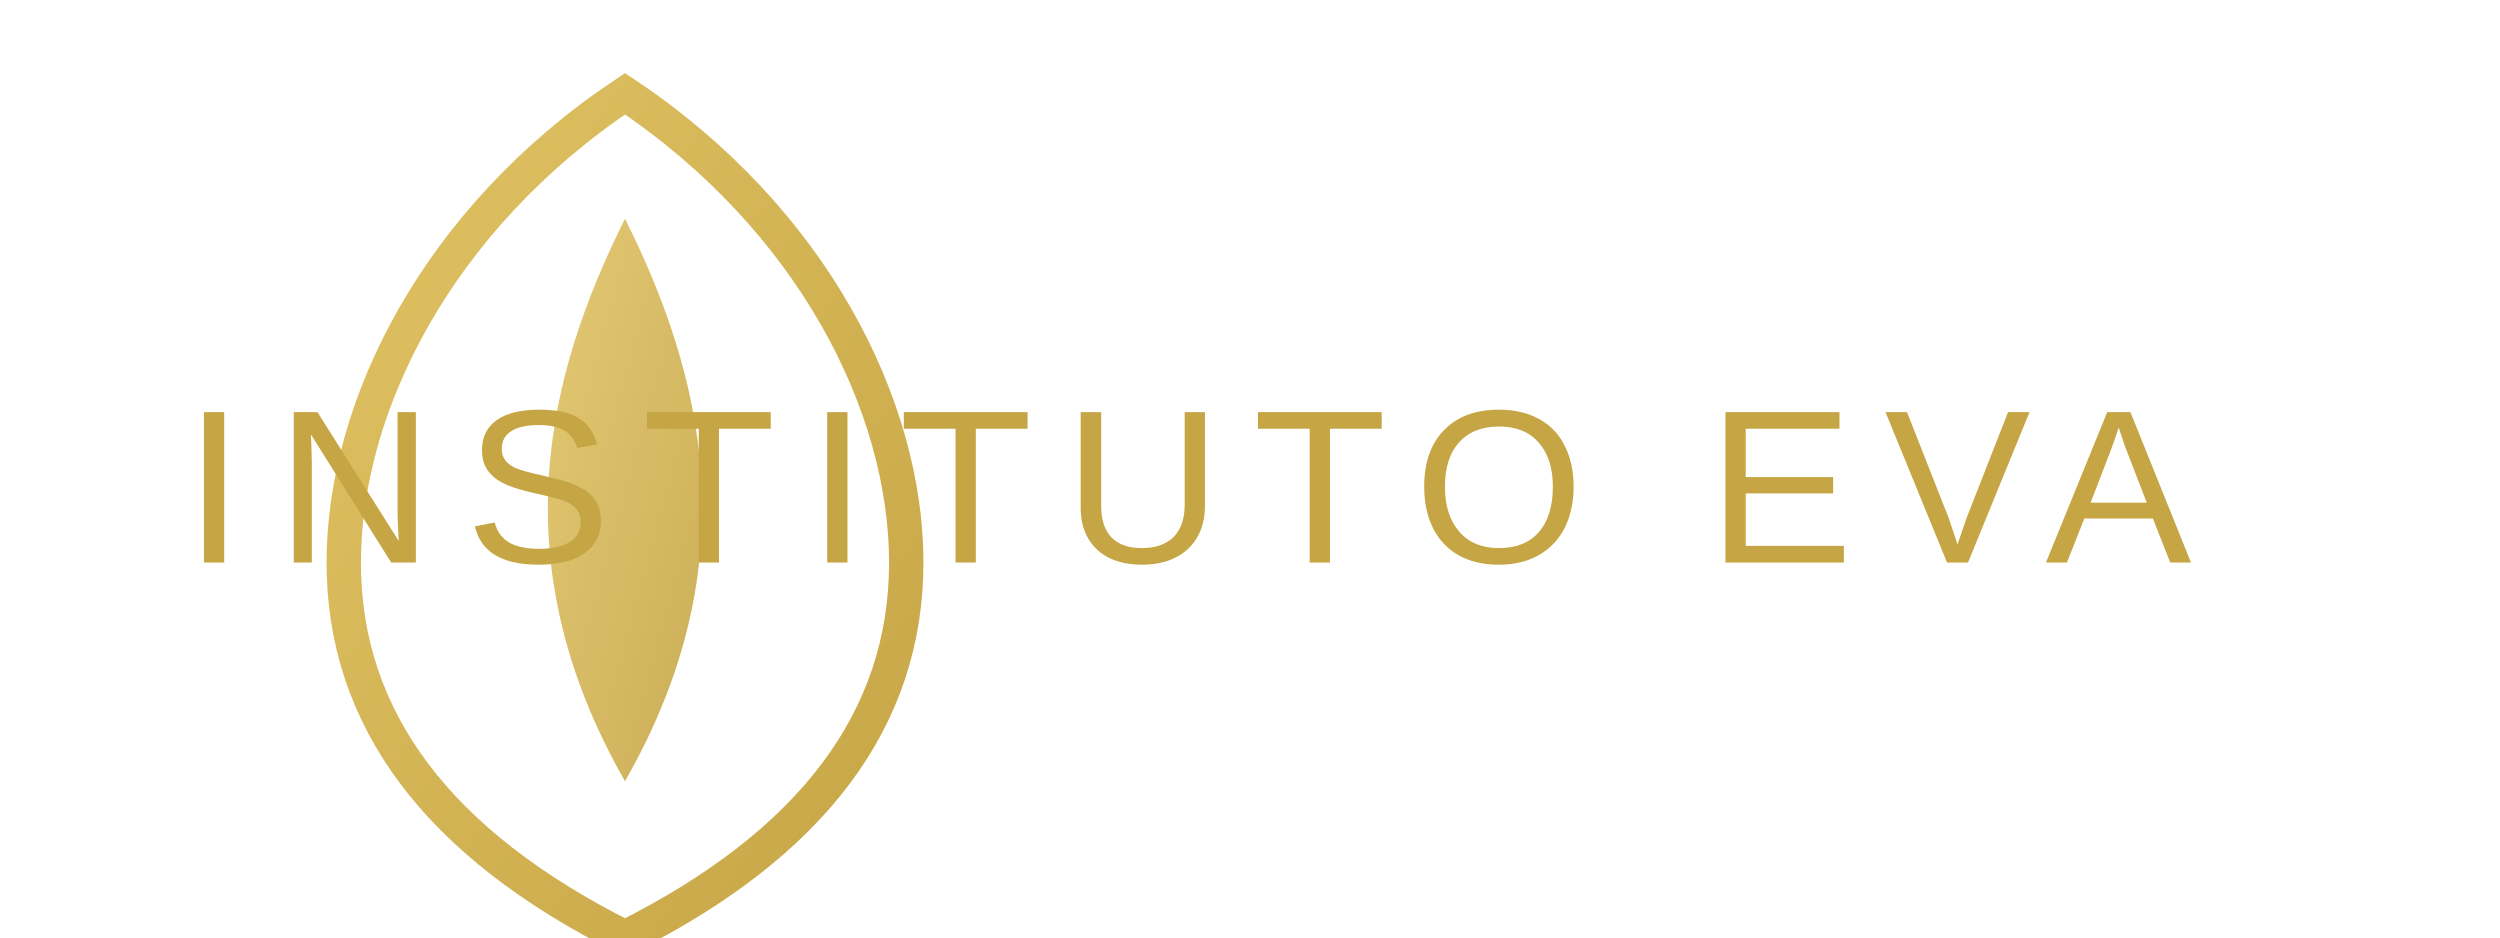
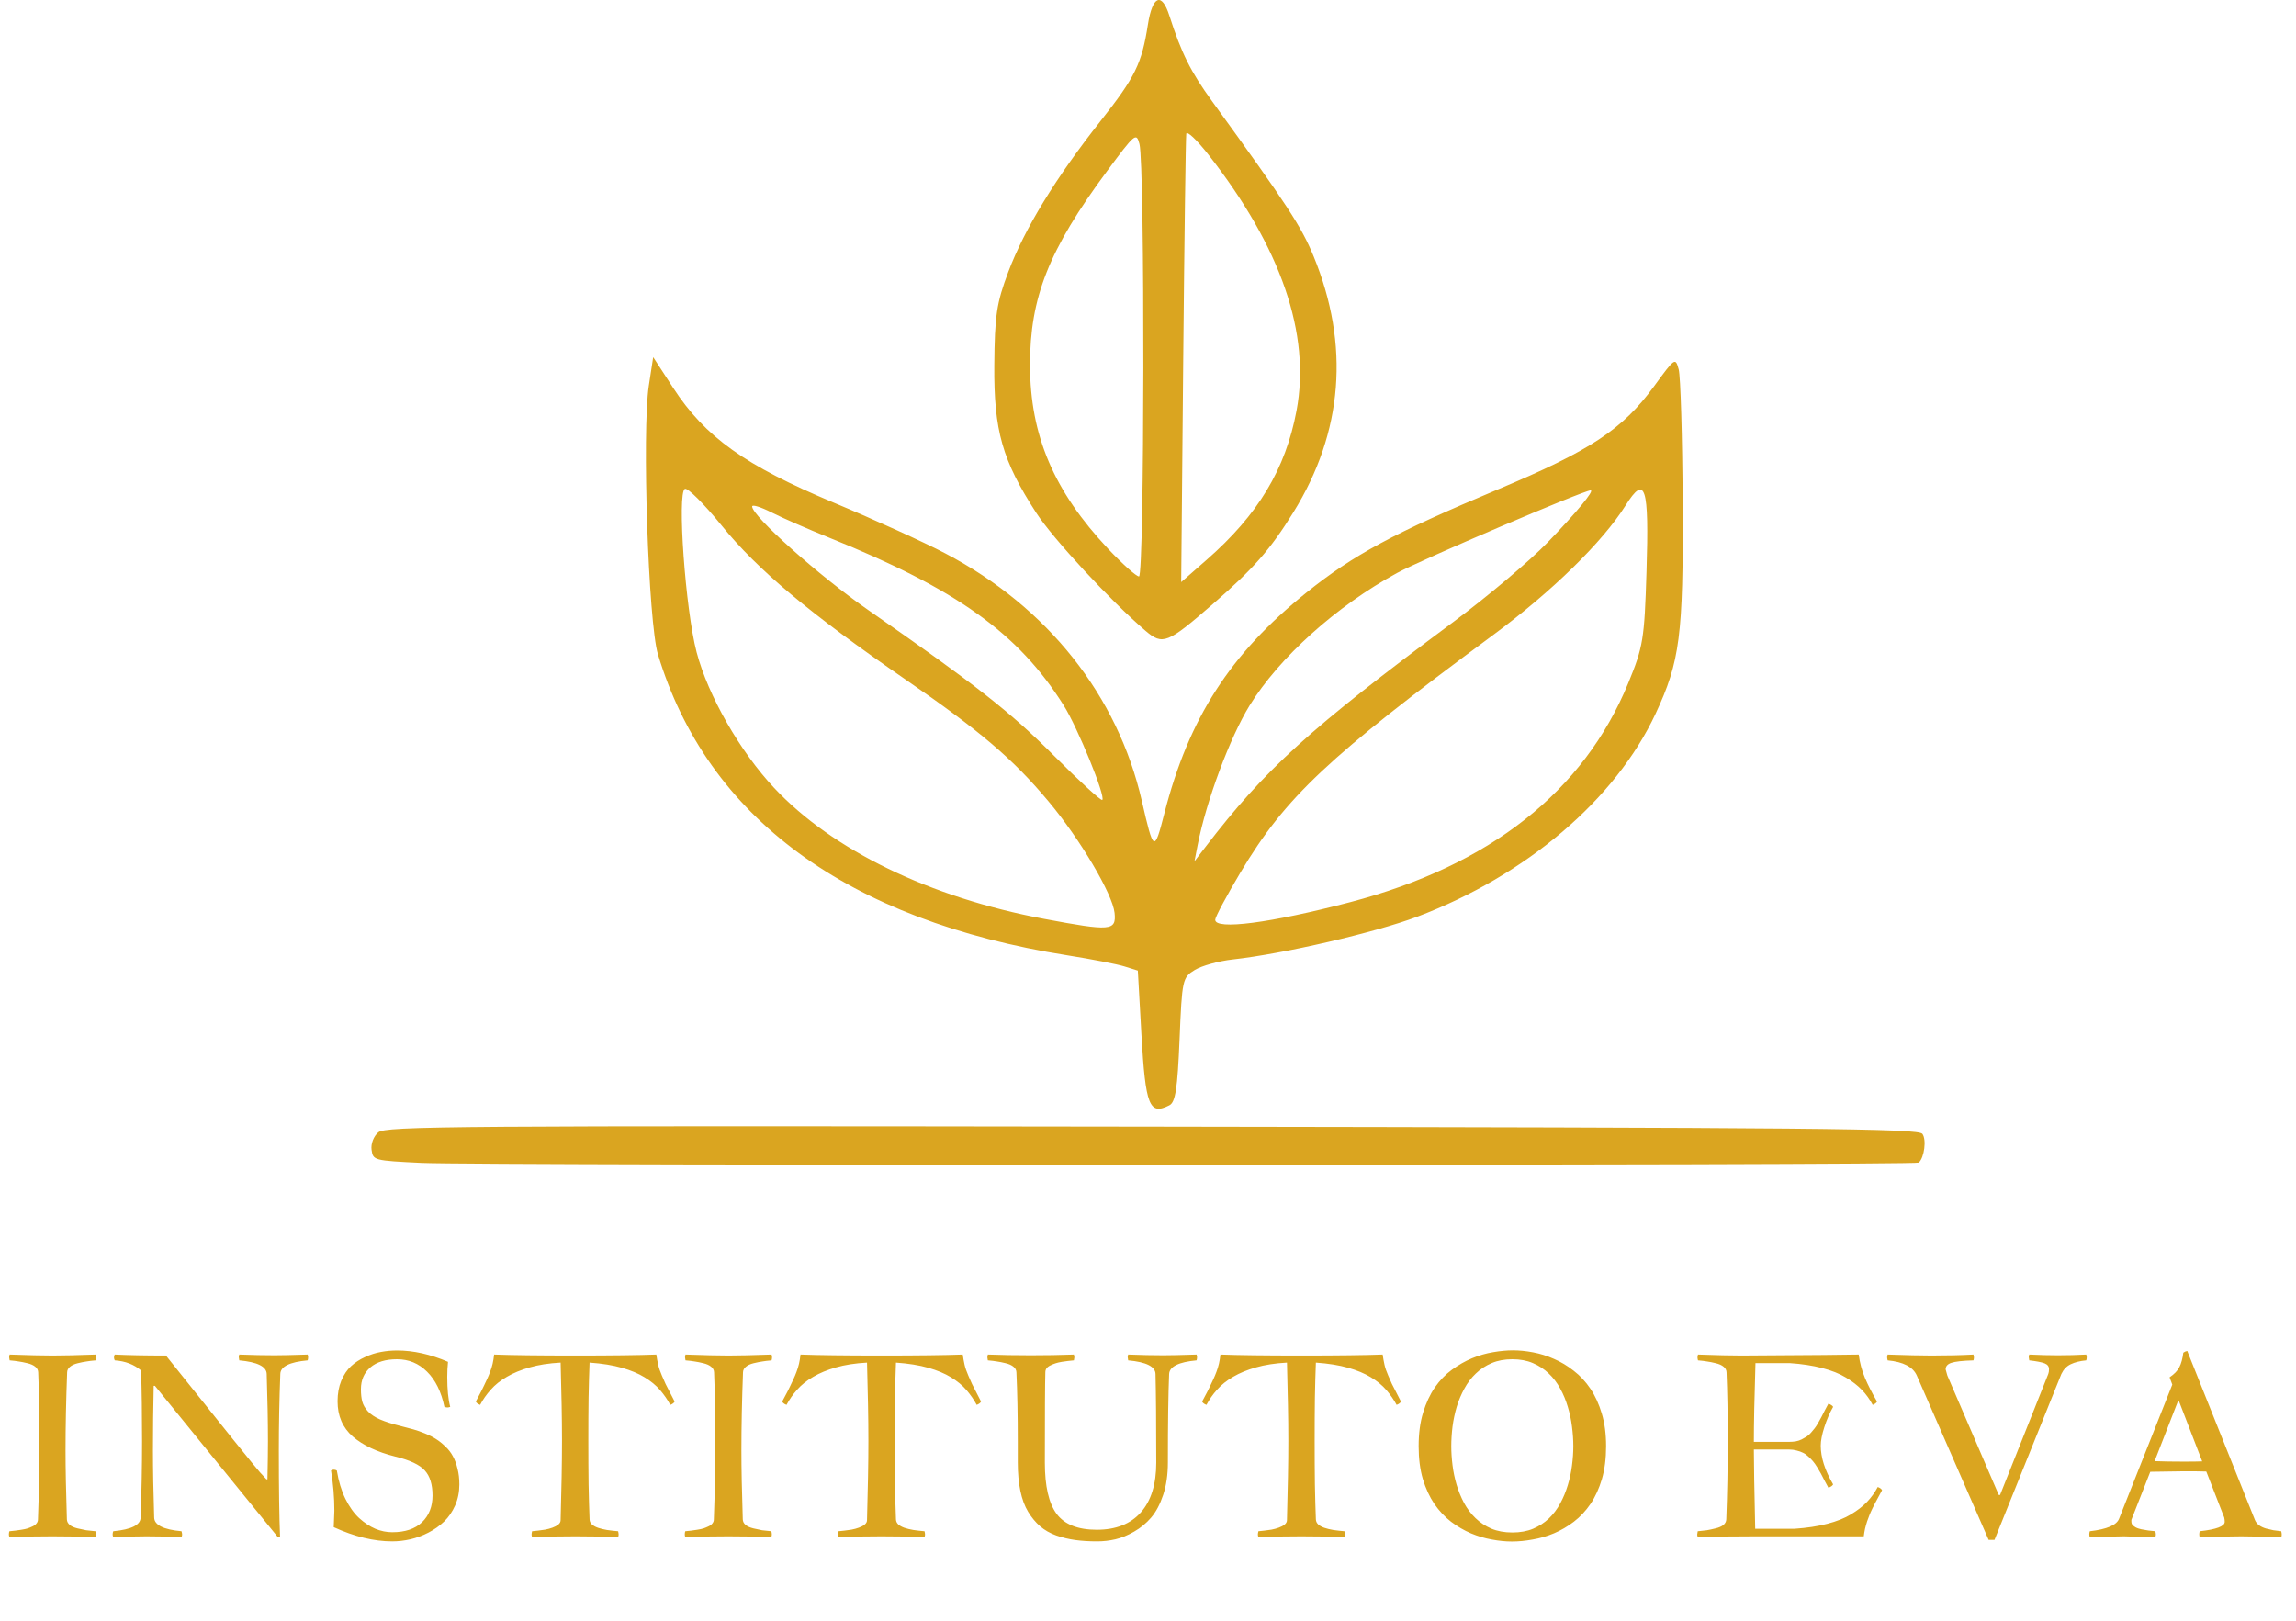
- <svg xmlns="http://www.w3.org/2000/svg" width="160" height="60" viewBox="0 0 160 60" fill="none">
-   <defs>
-     <linearGradient id="g" x1="0" y1="0" x2="1" y2="1">
-       <stop offset="0" stop-color="#E0C264" />
-       <stop offset="1" stop-color="#C6A545" />
-     </linearGradient>
-   </defs>
-   <g transform="translate(10,6)">
-     <path d="M30 0 C18 8, 12 20, 12 30 C12 40, 18 48, 30 54 C42 48, 48 40, 48 30 C48 20, 42 8, 30 0 Z" stroke="url(#g)" stroke-width="2.2" fill="none" />
-     <path d="M30 8 C25 18, 22 30, 30 44 C38 30, 35 18, 30 8 Z" fill="url(#g)" opacity="0.9" />
-   </g>
-   <text x="76" y="36" font-family="'Segoe UI', Arial, sans-serif" font-size="14" fill="#C6A545" text-anchor="middle" letter-spacing="2">INSTITUTO EVA</text>
+ <svg xmlns="http://www.w3.org/2000/svg" width="136" height="96" viewBox="0 0 136 96" fill="none">
+   <path d="M69.266 65.47C68.079 66.075 67.853 65.504 67.612 61.297L67.398 57.492L66.599 57.242C66.159 57.106 64.649 56.812 63.239 56.589C50.195 54.527 41.885 48.421 38.971 38.757C38.404 36.878 38.022 25.558 38.431 22.853L38.691 21.154L39.875 22.975C41.768 25.886 44.134 27.578 49.384 29.773C51.78 30.774 54.758 32.128 55.999 32.782C62.048 35.957 66.204 41.192 67.636 47.444C68.335 50.487 68.371 50.506 68.971 48.173C70.415 42.542 72.871 38.725 77.38 35.103C80.168 32.864 82.543 31.584 88.715 28.994C94.206 26.692 96.111 25.434 97.974 22.882C99.218 21.175 99.239 21.163 99.435 21.882C99.544 22.283 99.652 25.852 99.67 29.812C99.71 37.633 99.511 39.179 98.064 42.278C95.692 47.355 90.394 51.866 83.941 54.301C81.445 55.243 76.039 56.496 73.022 56.831C72.199 56.921 71.186 57.203 70.773 57.453C70.041 57.897 70.017 58.016 69.869 61.576C69.749 64.475 69.625 65.288 69.266 65.47ZM71.828 35.79C69.152 38.118 68.872 38.23 67.862 37.371C65.822 35.632 62.377 31.915 61.382 30.38C59.369 27.275 58.865 25.505 58.896 21.639C58.92 18.692 59.028 17.956 59.724 16.108C60.692 13.542 62.533 10.531 65.195 7.161C67.244 4.565 67.633 3.771 67.995 1.45C68.263 -0.259 68.814 -0.487 69.266 0.926C69.975 3.138 70.523 4.24 71.792 5.991C76.268 12.165 77.084 13.415 77.811 15.183C79.966 20.437 79.559 25.592 76.611 30.346C75.24 32.561 74.26 33.675 71.828 35.79ZM61.828 54.423C65.8 55.17 66.126 55.144 66.02 54.075C65.906 52.963 63.971 49.688 62.102 47.462C60.005 44.953 58.052 43.292 53.624 40.24C47.952 36.331 44.866 33.745 42.75 31.133C41.714 29.856 40.731 28.875 40.568 28.957C40.101 29.188 40.601 36.127 41.264 38.636C41.94 41.2 43.838 44.524 45.861 46.675C49.324 50.365 55.071 53.153 61.828 54.423ZM71.982 54.478C71.973 55.102 75.258 54.675 79.978 53.437C88.248 51.266 93.811 46.881 96.448 40.457C97.332 38.305 97.404 37.863 97.528 33.867C97.687 28.79 97.461 28.076 96.286 29.943C94.93 32.099 91.94 35.028 88.465 37.596C78.652 44.854 76.147 47.209 73.48 51.674C72.66 53.051 71.985 54.311 71.982 54.478ZM113.655 68.865C113.468 69.035 28.48 69.049 24.962 68.882C22.147 68.746 22.096 68.734 22.009 68.107C21.958 67.753 22.135 67.291 22.41 67.07C22.865 66.704 26.542 66.677 68.248 66.735C108.058 66.793 113.628 66.844 113.869 67.163C114.122 67.49 113.986 68.564 113.655 68.865ZM70.086 21.382L69.966 34.479L71.475 33.158C74.52 30.494 76.147 27.792 76.798 24.325C77.651 19.791 75.879 14.642 71.572 9.152C70.888 8.278 70.3 7.727 70.267 7.923C70.234 8.122 70.153 14.178 70.086 21.382ZM65.635 32.505C66.485 33.406 67.307 34.144 67.467 34.144C67.793 34.144 67.82 9.749 67.494 8.53C67.31 7.831 67.235 7.894 65.568 10.143C62.123 14.795 61.005 17.621 61.011 21.639C61.02 25.791 62.425 29.091 65.635 32.505ZM70.942 50.047L70.752 51.019L71.403 50.169C74.945 45.551 77.54 43.195 86.072 36.851C88.103 35.341 90.626 33.214 91.678 32.121C93.38 30.358 94.462 29.045 94.218 29.045C93.808 29.047 84.209 33.143 82.751 33.94C79.158 35.899 75.767 38.949 74.016 41.792C72.856 43.676 71.457 47.428 70.942 50.047ZM62.47 44.8C63.947 46.279 65.216 47.442 65.291 47.381C65.511 47.206 63.841 43.113 63.013 41.792C60.321 37.504 56.662 34.889 49.089 31.837C47.856 31.339 46.331 30.672 45.698 30.351C45.068 30.031 44.553 29.87 44.553 29.999C44.553 30.575 48.513 34.107 51.433 36.137C57.829 40.583 59.833 42.154 62.47 44.8Z" fill="#DAA520" />
+   <path d="M0.571 80.233C1.665 80.272 2.515 80.292 3.12 80.292C3.726 80.292 4.575 80.272 5.669 80.233C5.688 80.311 5.698 80.365 5.698 80.394C5.698 80.448 5.688 80.509 5.669 80.578C5.444 80.597 5.261 80.619 5.12 80.644C4.983 80.663 4.812 80.697 4.607 80.746C4.407 80.795 4.253 80.866 4.146 80.959C4.038 81.046 3.982 81.154 3.977 81.281C3.914 82.941 3.882 84.486 3.882 85.917C3.882 86.962 3.909 88.322 3.962 89.997C3.967 90.124 4.023 90.233 4.131 90.326C4.238 90.414 4.392 90.482 4.592 90.531C4.797 90.58 4.968 90.617 5.105 90.641C5.247 90.661 5.43 90.68 5.654 90.7C5.674 90.758 5.684 90.824 5.684 90.897C5.684 90.936 5.674 90.985 5.654 91.044C4.824 91.015 3.975 91 3.105 91C2.227 91 1.377 91.015 0.557 91.044C0.537 90.985 0.527 90.936 0.527 90.897C0.527 90.814 0.537 90.749 0.557 90.7C0.703 90.685 0.82 90.673 0.908 90.663C0.996 90.653 1.116 90.636 1.267 90.612C1.423 90.587 1.548 90.561 1.641 90.531C1.738 90.497 1.838 90.456 1.941 90.407C2.043 90.358 2.119 90.299 2.168 90.231C2.222 90.163 2.249 90.085 2.249 89.997C2.307 88.468 2.336 86.928 2.336 85.375C2.336 83.793 2.312 82.428 2.263 81.281C2.258 81.154 2.202 81.046 2.095 80.959C1.987 80.866 1.831 80.795 1.626 80.746C1.426 80.697 1.255 80.663 1.113 80.644C0.977 80.619 0.796 80.597 0.571 80.578C0.552 80.49 0.542 80.429 0.542 80.394C0.542 80.346 0.552 80.292 0.571 80.233ZM6.797 80.233C7.598 80.272 8.608 80.292 9.829 80.292C13.281 84.618 15.137 86.923 15.396 87.206C15.654 87.484 15.784 87.624 15.784 87.624H15.842C15.862 86.686 15.872 85.932 15.872 85.36C15.872 84.232 15.847 82.907 15.798 81.383C15.789 80.944 15.247 80.675 14.172 80.578C14.153 80.47 14.143 80.404 14.143 80.38C14.143 80.341 14.153 80.292 14.172 80.233C14.959 80.263 15.654 80.277 16.26 80.277C16.65 80.277 17.305 80.263 18.223 80.233C18.242 80.292 18.252 80.341 18.252 80.38C18.252 80.458 18.242 80.524 18.223 80.578C17.153 80.675 16.614 80.944 16.604 81.383C16.545 82.912 16.516 84.418 16.516 85.902C16.516 88.173 16.541 89.882 16.589 91.029L16.457 91.044L9.177 82.086H9.104C9.075 83.351 9.06 84.628 9.06 85.917C9.06 87.05 9.084 88.373 9.133 89.887C9.143 90.331 9.683 90.602 10.752 90.7C10.776 90.783 10.789 90.849 10.789 90.897C10.789 90.946 10.776 90.995 10.752 91.044C9.976 91.015 9.282 91 8.672 91C8.281 91 7.627 91.015 6.709 91.044C6.685 90.995 6.672 90.946 6.672 90.897C6.672 90.814 6.685 90.749 6.709 90.7C7.788 90.597 8.328 90.326 8.328 89.887C8.386 88.363 8.416 86.859 8.416 85.375C8.416 83.764 8.396 82.365 8.357 81.178C7.947 80.822 7.427 80.622 6.797 80.578C6.768 80.514 6.753 80.458 6.753 80.409C6.753 80.336 6.768 80.277 6.797 80.233ZM26.323 83.332C26.138 82.438 25.796 81.745 25.298 81.251C24.805 80.758 24.211 80.512 23.518 80.512C22.839 80.512 22.312 80.673 21.936 80.995C21.565 81.317 21.379 81.747 21.379 82.284C21.379 82.582 21.406 82.829 21.46 83.024C21.514 83.219 21.623 83.41 21.79 83.595C21.956 83.776 22.197 83.937 22.515 84.079C22.832 84.215 23.247 84.347 23.76 84.474C24.038 84.543 24.28 84.606 24.485 84.665C24.695 84.723 24.924 84.804 25.173 84.906C25.427 85.009 25.645 85.119 25.825 85.236C26.011 85.353 26.194 85.499 26.375 85.675C26.56 85.846 26.709 86.037 26.821 86.247C26.939 86.457 27.031 86.706 27.1 86.994C27.173 87.277 27.209 87.587 27.209 87.924C27.209 88.373 27.127 88.788 26.96 89.169C26.794 89.545 26.577 89.862 26.309 90.121C26.04 90.38 25.73 90.6 25.378 90.78C25.027 90.961 24.67 91.093 24.309 91.176C23.948 91.259 23.589 91.3 23.232 91.3C22.148 91.3 20.994 91.019 19.768 90.458C19.793 89.931 19.805 89.606 19.805 89.484C19.805 88.688 19.739 87.894 19.607 87.103C19.661 87.069 19.714 87.052 19.768 87.052C19.836 87.052 19.898 87.069 19.951 87.103C20.054 87.733 20.222 88.29 20.456 88.773C20.696 89.257 20.969 89.64 21.277 89.923C21.584 90.202 21.902 90.412 22.229 90.553C22.561 90.69 22.895 90.758 23.232 90.758C23.999 90.758 24.587 90.561 24.998 90.165C25.413 89.765 25.62 89.237 25.62 88.583C25.62 87.924 25.466 87.428 25.159 87.096C24.856 86.759 24.275 86.486 23.416 86.276C22.341 86.007 21.502 85.612 20.896 85.089C20.295 84.562 19.995 83.866 19.995 83.002C19.995 82.548 20.068 82.143 20.215 81.786C20.366 81.425 20.559 81.137 20.794 80.922C21.033 80.702 21.311 80.522 21.628 80.38C21.946 80.233 22.258 80.133 22.566 80.08C22.878 80.021 23.196 79.992 23.518 79.992C24.485 79.992 25.491 80.216 26.536 80.665C26.506 80.954 26.492 81.254 26.492 81.566C26.492 82.299 26.55 82.887 26.668 83.332C26.604 83.356 26.55 83.368 26.506 83.368C26.457 83.368 26.396 83.356 26.323 83.332ZM29.268 80.233C29.8 80.253 30.464 80.268 31.26 80.277C32.056 80.287 32.991 80.292 34.065 80.292C35.139 80.292 36.074 80.287 36.87 80.277C37.671 80.268 38.34 80.253 38.877 80.233C38.906 80.443 38.943 80.646 38.987 80.841C39.031 81.032 39.104 81.244 39.206 81.478L39.426 81.977L39.961 83.017C39.927 83.095 39.841 83.161 39.705 83.214C39.539 82.907 39.336 82.614 39.097 82.335C38.857 82.057 38.552 81.806 38.181 81.581C37.815 81.356 37.366 81.168 36.834 81.017C36.306 80.866 35.669 80.763 34.922 80.71C34.898 81.32 34.878 82.011 34.863 82.782C34.853 83.549 34.849 84.403 34.849 85.346C34.849 86.293 34.853 87.152 34.863 87.924C34.878 88.695 34.898 89.386 34.922 89.997C34.927 90.114 34.973 90.214 35.061 90.297C35.149 90.375 35.269 90.441 35.42 90.495C35.576 90.548 35.754 90.592 35.955 90.626C36.16 90.656 36.379 90.68 36.614 90.7C36.633 90.783 36.643 90.849 36.643 90.897C36.643 90.941 36.633 90.99 36.614 91.044C35.794 91.015 34.944 91 34.065 91C33.191 91 32.341 91.015 31.516 91.044C31.497 90.99 31.487 90.941 31.487 90.897C31.487 90.849 31.497 90.783 31.516 90.7L31.868 90.663C31.995 90.648 32.136 90.629 32.292 90.605C32.449 90.575 32.593 90.536 32.725 90.487C32.861 90.439 32.976 90.377 33.069 90.304C33.162 90.231 33.208 90.141 33.208 90.033V89.997C33.232 89.103 33.252 88.27 33.267 87.499C33.281 86.728 33.289 86.01 33.289 85.346C33.289 84.686 33.281 83.974 33.267 83.207C33.252 82.436 33.232 81.603 33.208 80.71C32.505 80.749 31.892 80.844 31.37 80.995C30.852 81.142 30.403 81.327 30.022 81.552C29.641 81.772 29.324 82.025 29.07 82.314C28.816 82.597 28.606 82.897 28.44 83.214C28.303 83.161 28.218 83.095 28.184 83.017L28.513 82.394L28.667 82.079C28.73 81.947 28.794 81.813 28.857 81.676C28.921 81.54 28.98 81.398 29.033 81.251C29.092 81.1 29.141 80.941 29.18 80.775C29.219 80.605 29.248 80.424 29.268 80.233ZM40.605 80.233C41.699 80.272 42.549 80.292 43.154 80.292C43.76 80.292 44.609 80.272 45.703 80.233C45.723 80.311 45.732 80.365 45.732 80.394C45.732 80.448 45.723 80.509 45.703 80.578C45.478 80.597 45.295 80.619 45.154 80.644C45.017 80.663 44.846 80.697 44.641 80.746C44.441 80.795 44.287 80.866 44.18 80.959C44.072 81.046 44.016 81.154 44.011 81.281C43.948 82.941 43.916 84.486 43.916 85.917C43.916 86.962 43.943 88.322 43.997 89.997C44.002 90.124 44.058 90.233 44.165 90.326C44.273 90.414 44.426 90.482 44.627 90.531C44.831 90.58 45.002 90.617 45.139 90.641C45.281 90.661 45.464 90.68 45.688 90.7C45.708 90.758 45.718 90.824 45.718 90.897C45.718 90.936 45.708 90.985 45.688 91.044C44.858 91.015 44.009 91 43.14 91C42.261 91 41.411 91.015 40.591 91.044C40.571 90.985 40.562 90.936 40.562 90.897C40.562 90.814 40.571 90.749 40.591 90.7C40.737 90.685 40.855 90.673 40.942 90.663C41.03 90.653 41.15 90.636 41.301 90.612C41.458 90.587 41.582 90.561 41.675 90.531C41.773 90.497 41.873 90.456 41.975 90.407C42.078 90.358 42.153 90.299 42.202 90.231C42.256 90.163 42.283 90.085 42.283 89.997C42.341 88.468 42.371 86.928 42.371 85.375C42.371 83.793 42.346 82.428 42.297 81.281C42.292 81.154 42.236 81.046 42.129 80.959C42.022 80.866 41.865 80.795 41.66 80.746C41.46 80.697 41.289 80.663 41.148 80.644C41.011 80.619 40.83 80.597 40.605 80.578C40.586 80.49 40.576 80.429 40.576 80.394C40.576 80.346 40.586 80.292 40.605 80.233ZM47.417 80.233C47.949 80.253 48.613 80.268 49.409 80.277C50.205 80.287 51.14 80.292 52.214 80.292C53.289 80.292 54.224 80.287 55.02 80.277C55.82 80.268 56.489 80.253 57.026 80.233C57.056 80.443 57.092 80.646 57.136 80.841C57.18 81.032 57.253 81.244 57.356 81.478L57.576 81.977L58.11 83.017C58.076 83.095 57.991 83.161 57.854 83.214C57.688 82.907 57.485 82.614 57.246 82.335C57.007 82.057 56.702 81.806 56.331 81.581C55.964 81.356 55.515 81.168 54.983 81.017C54.456 80.866 53.818 80.763 53.071 80.71C53.047 81.32 53.027 82.011 53.013 82.782C53.003 83.549 52.998 84.403 52.998 85.346C52.998 86.293 53.003 87.152 53.013 87.924C53.027 88.695 53.047 89.386 53.071 89.997C53.076 90.114 53.123 90.214 53.21 90.297C53.298 90.375 53.418 90.441 53.569 90.495C53.726 90.548 53.904 90.592 54.104 90.626C54.309 90.656 54.529 90.68 54.763 90.7C54.783 90.783 54.792 90.849 54.792 90.897C54.792 90.941 54.783 90.99 54.763 91.044C53.943 91.015 53.093 91 52.214 91C51.34 91 50.491 91.015 49.666 91.044C49.646 90.99 49.636 90.941 49.636 90.897C49.636 90.849 49.646 90.783 49.666 90.7L50.017 90.663C50.144 90.648 50.286 90.629 50.442 90.605C50.598 90.575 50.742 90.536 50.874 90.487C51.011 90.439 51.126 90.377 51.218 90.304C51.311 90.231 51.357 90.141 51.357 90.033V89.997C51.382 89.103 51.401 88.27 51.416 87.499C51.431 86.728 51.438 86.01 51.438 85.346C51.438 84.686 51.431 83.974 51.416 83.207C51.401 82.436 51.382 81.603 51.357 80.71C50.654 80.749 50.041 80.844 49.519 80.995C49.002 81.142 48.552 81.327 48.171 81.552C47.791 81.772 47.473 82.025 47.219 82.314C46.965 82.597 46.755 82.897 46.589 83.214C46.453 83.161 46.367 83.095 46.333 83.017L46.663 82.394L46.816 82.079C46.88 81.947 46.943 81.813 47.007 81.676C47.07 81.54 47.129 81.398 47.183 81.251C47.241 81.1 47.29 80.941 47.329 80.775C47.368 80.605 47.398 80.424 47.417 80.233ZM58.513 80.233C59.338 80.263 60.188 80.277 61.062 80.277C61.941 80.277 62.791 80.263 63.611 80.233C63.63 80.311 63.64 80.365 63.64 80.394C63.64 80.429 63.63 80.49 63.611 80.578C63.464 80.592 63.347 80.605 63.259 80.614C63.171 80.624 63.049 80.641 62.893 80.665C62.742 80.69 62.617 80.719 62.52 80.753C62.427 80.783 62.329 80.822 62.227 80.871C62.124 80.919 62.046 80.978 61.992 81.046C61.943 81.115 61.919 81.193 61.919 81.281C61.899 81.93 61.89 83.715 61.89 86.635C61.89 88.026 62.122 89.037 62.585 89.667C63.054 90.297 63.848 90.612 64.966 90.612C66.094 90.612 66.963 90.27 67.573 89.586C68.184 88.898 68.489 87.914 68.489 86.635C68.489 84.306 68.474 82.555 68.445 81.383C68.435 80.944 67.895 80.675 66.826 80.578C66.807 80.47 66.797 80.404 66.797 80.38C66.797 80.341 66.807 80.292 66.826 80.233C67.603 80.263 68.296 80.277 68.906 80.277C69.297 80.277 69.954 80.263 70.876 80.233C70.896 80.292 70.906 80.341 70.906 80.38C70.906 80.458 70.896 80.524 70.876 80.578C69.817 80.675 69.275 80.944 69.251 81.383C69.202 82.545 69.177 84.296 69.177 86.635C69.177 87.348 69.085 87.985 68.899 88.546C68.713 89.103 68.477 89.55 68.189 89.887C67.9 90.224 67.564 90.502 67.178 90.722C66.797 90.941 66.428 91.093 66.072 91.176C65.715 91.259 65.356 91.3 64.995 91.3C64.512 91.3 64.077 91.273 63.691 91.22C63.306 91.166 62.93 91.076 62.563 90.949C62.197 90.817 61.88 90.636 61.611 90.407C61.343 90.172 61.106 89.887 60.901 89.55C60.696 89.213 60.542 88.8 60.44 88.312C60.337 87.824 60.286 87.265 60.286 86.635V85.434C60.286 83.798 60.259 82.414 60.205 81.281C60.2 81.154 60.144 81.046 60.037 80.959C59.929 80.866 59.773 80.795 59.568 80.746C59.368 80.697 59.197 80.663 59.055 80.644C58.919 80.619 58.738 80.597 58.513 80.578C58.494 80.49 58.484 80.429 58.484 80.394C58.484 80.365 58.494 80.311 58.513 80.233ZM72.29 80.233C72.822 80.253 73.486 80.268 74.282 80.277C75.078 80.287 76.013 80.292 77.087 80.292C78.162 80.292 79.097 80.287 79.893 80.277C80.693 80.268 81.362 80.253 81.899 80.233C81.929 80.443 81.965 80.646 82.009 80.841C82.053 81.032 82.126 81.244 82.229 81.478L82.449 81.977L82.983 83.017C82.949 83.095 82.864 83.161 82.727 83.214C82.561 82.907 82.358 82.614 82.119 82.335C81.88 82.057 81.575 81.806 81.204 81.581C80.837 81.356 80.388 81.168 79.856 81.017C79.329 80.866 78.691 80.763 77.944 80.71C77.92 81.32 77.9 82.011 77.886 82.782C77.876 83.549 77.871 84.403 77.871 85.346C77.871 86.293 77.876 87.152 77.886 87.924C77.9 88.695 77.92 89.386 77.944 89.997C77.949 90.114 77.996 90.214 78.084 90.297C78.171 90.375 78.291 90.441 78.442 90.495C78.599 90.548 78.777 90.592 78.977 90.626C79.182 90.656 79.402 90.68 79.636 90.7C79.656 90.783 79.665 90.849 79.665 90.897C79.665 90.941 79.656 90.99 79.636 91.044C78.816 91.015 77.966 91 77.087 91C76.213 91 75.364 91.015 74.539 91.044C74.519 90.99 74.509 90.941 74.509 90.897C74.509 90.849 74.519 90.783 74.539 90.7L74.89 90.663C75.017 90.648 75.159 90.629 75.315 90.605C75.471 90.575 75.615 90.536 75.747 90.487C75.884 90.439 75.999 90.377 76.091 90.304C76.184 90.231 76.231 90.141 76.231 90.033V89.997C76.255 89.103 76.274 88.27 76.289 87.499C76.304 86.728 76.311 86.01 76.311 85.346C76.311 84.686 76.304 83.974 76.289 83.207C76.274 82.436 76.255 81.603 76.231 80.71C75.527 80.749 74.915 80.844 74.392 80.995C73.874 81.142 73.425 81.327 73.044 81.552C72.664 81.772 72.346 82.025 72.092 82.314C71.838 82.597 71.628 82.897 71.462 83.214C71.326 83.161 71.24 83.095 71.206 83.017L71.536 82.394L71.689 82.079C71.753 81.947 71.816 81.813 71.88 81.676C71.943 81.54 72.002 81.398 72.056 81.251C72.114 81.1 72.163 80.941 72.202 80.775C72.241 80.605 72.27 80.424 72.29 80.233ZM89.619 79.984C89.995 79.984 90.391 80.023 90.806 80.102C91.226 80.18 91.638 80.309 92.043 80.49C92.454 80.665 92.844 80.9 93.215 81.193C93.591 81.481 93.921 81.835 94.204 82.255C94.487 82.675 94.712 83.165 94.878 83.727C95.049 84.289 95.134 84.933 95.134 85.661C95.134 86.393 95.051 87.043 94.885 87.609C94.719 88.17 94.495 88.661 94.211 89.081C93.928 89.496 93.599 89.848 93.223 90.136C92.852 90.419 92.459 90.648 92.043 90.824C91.633 90.995 91.213 91.117 90.784 91.19C90.354 91.269 89.944 91.308 89.553 91.308C89.182 91.308 88.787 91.269 88.367 91.19C87.952 91.117 87.539 90.995 87.129 90.824C86.719 90.648 86.326 90.419 85.95 90.136C85.579 89.848 85.249 89.496 84.961 89.081C84.678 88.661 84.451 88.17 84.28 87.609C84.114 87.043 84.031 86.393 84.031 85.661C84.031 84.909 84.119 84.247 84.294 83.676C84.47 83.1 84.702 82.602 84.99 82.182C85.283 81.762 85.62 81.413 86.001 81.134C86.387 80.851 86.785 80.624 87.195 80.453C87.61 80.282 88.025 80.163 88.44 80.094C88.86 80.021 89.253 79.984 89.619 79.984ZM89.582 80.512C89.124 80.512 88.716 80.587 88.359 80.739C88.003 80.89 87.69 81.095 87.422 81.354C87.153 81.608 86.926 81.906 86.741 82.248C86.555 82.585 86.404 82.943 86.287 83.324C86.174 83.705 86.091 84.096 86.038 84.496C85.989 84.897 85.964 85.285 85.964 85.661C85.964 86.022 85.989 86.398 86.038 86.789C86.086 87.179 86.167 87.565 86.279 87.946C86.392 88.322 86.538 88.681 86.719 89.022C86.904 89.364 87.131 89.665 87.4 89.923C87.668 90.182 87.981 90.39 88.337 90.546C88.699 90.697 89.114 90.773 89.582 90.773C90.041 90.773 90.449 90.7 90.806 90.553C91.162 90.402 91.475 90.199 91.743 89.945C92.012 89.686 92.236 89.389 92.417 89.052C92.603 88.71 92.751 88.351 92.864 87.975C92.981 87.594 93.064 87.206 93.113 86.811C93.166 86.415 93.193 86.032 93.193 85.661C93.193 85.285 93.166 84.897 93.113 84.496C93.064 84.096 92.981 83.705 92.864 83.324C92.751 82.943 92.603 82.585 92.417 82.248C92.231 81.906 92.004 81.608 91.736 81.354C91.467 81.095 91.155 80.89 90.798 80.739C90.442 80.587 90.037 80.512 89.582 80.512ZM100.576 80.233C101.67 80.272 102.524 80.292 103.14 80.292C107.329 80.268 109.648 80.248 110.098 80.233C110.161 80.722 110.286 81.186 110.471 81.625C110.657 82.06 110.894 82.523 111.182 83.017C111.143 83.1 111.057 83.165 110.925 83.214C110.75 82.882 110.537 82.587 110.288 82.328C110.039 82.069 109.724 81.825 109.343 81.596C108.967 81.366 108.496 81.178 107.93 81.032C107.368 80.885 106.726 80.788 106.003 80.739H103.982C103.918 82.804 103.887 84.359 103.887 85.404H105.974C106.116 85.404 106.248 85.394 106.37 85.375C106.497 85.351 106.614 85.311 106.721 85.258C106.829 85.199 106.924 85.145 107.007 85.097C107.095 85.043 107.183 84.965 107.271 84.862C107.358 84.755 107.432 84.667 107.49 84.599C107.549 84.525 107.62 84.415 107.703 84.269C107.786 84.123 107.849 84.008 107.893 83.925C107.937 83.842 108.003 83.712 108.091 83.537C108.184 83.361 108.254 83.229 108.303 83.141C108.455 83.2 108.547 83.263 108.582 83.332C108.376 83.693 108.203 84.093 108.062 84.533C107.92 84.972 107.849 85.338 107.849 85.631C107.849 86.325 108.093 87.089 108.582 87.924C108.542 88.002 108.45 88.068 108.303 88.122C108.25 88.024 108.174 87.885 108.076 87.704C107.983 87.519 107.91 87.377 107.856 87.279C107.803 87.182 107.729 87.057 107.637 86.906C107.544 86.754 107.461 86.637 107.388 86.554C107.319 86.471 107.229 86.378 107.117 86.276C107.009 86.173 106.902 86.098 106.794 86.049C106.687 85.995 106.562 85.951 106.421 85.917C106.284 85.878 106.135 85.858 105.974 85.858H103.887C103.887 86.635 103.914 88.2 103.967 90.553H106.304C107.026 90.504 107.668 90.407 108.23 90.26C108.796 90.114 109.268 89.926 109.644 89.696C110.024 89.467 110.339 89.223 110.588 88.964C110.837 88.705 111.05 88.41 111.226 88.078C111.357 88.126 111.443 88.19 111.482 88.268C111.458 88.317 111.394 88.434 111.292 88.62C111.189 88.805 111.121 88.932 111.086 89.001C111.052 89.064 110.994 89.179 110.911 89.345C110.833 89.506 110.774 89.638 110.735 89.74C110.696 89.838 110.649 89.962 110.596 90.114C110.547 90.265 110.505 90.414 110.471 90.561C110.442 90.702 110.417 90.849 110.398 91H103.967C102.644 91 101.509 91.015 100.562 91.044C100.542 90.985 100.532 90.936 100.532 90.897C100.532 90.863 100.542 90.797 100.562 90.7C100.786 90.68 100.967 90.661 101.104 90.641C101.245 90.617 101.416 90.58 101.616 90.531C101.821 90.482 101.978 90.414 102.085 90.326C102.192 90.233 102.249 90.124 102.253 89.997C102.312 88.468 102.341 86.928 102.341 85.375C102.341 83.793 102.317 82.428 102.268 81.281C102.263 81.154 102.207 81.046 102.1 80.959C101.992 80.866 101.836 80.795 101.631 80.746C101.431 80.697 101.26 80.663 101.118 80.644C100.981 80.619 100.801 80.597 100.576 80.578C100.557 80.49 100.547 80.429 100.547 80.394C100.547 80.365 100.557 80.311 100.576 80.233ZM111.812 80.233C112.915 80.272 113.784 80.292 114.419 80.292C115.342 80.292 116.167 80.272 116.895 80.233C116.914 80.311 116.924 80.365 116.924 80.394C116.924 80.448 116.914 80.509 116.895 80.578C116.25 80.597 115.813 80.646 115.583 80.724C115.359 80.797 115.247 80.927 115.247 81.112C115.247 81.117 115.281 81.239 115.349 81.478L118.396 88.554H118.469L121.326 81.383C121.355 81.31 121.37 81.215 121.37 81.098C121.37 80.936 121.282 80.822 121.106 80.753C120.93 80.685 120.627 80.626 120.198 80.578C120.178 80.47 120.168 80.404 120.168 80.38C120.168 80.341 120.178 80.292 120.198 80.233C120.828 80.263 121.396 80.277 121.904 80.277C122.461 80.277 123.018 80.263 123.574 80.233C123.594 80.292 123.604 80.341 123.604 80.38C123.604 80.458 123.594 80.524 123.574 80.578C123.208 80.612 122.903 80.688 122.659 80.805C122.419 80.917 122.234 81.11 122.102 81.383L118.14 91.212H117.795L113.54 81.478C113.315 80.966 112.739 80.665 111.812 80.578C111.792 80.49 111.782 80.429 111.782 80.394C111.782 80.346 111.792 80.292 111.812 80.233ZM129.324 80.124C129.397 80.07 129.475 80.036 129.558 80.021L133.564 90.026C133.613 90.148 133.694 90.253 133.806 90.341C133.918 90.424 134.058 90.49 134.224 90.539C134.395 90.582 134.541 90.617 134.663 90.641C134.79 90.661 134.944 90.68 135.125 90.7C135.144 90.778 135.154 90.844 135.154 90.897C135.154 90.956 135.144 91.01 135.125 91.059C134.07 91.019 133.281 91 132.759 91C132.192 91 131.372 91.019 130.298 91.059C130.278 91 130.269 90.941 130.269 90.883C130.269 90.819 130.278 90.758 130.298 90.7C131.284 90.592 131.777 90.407 131.777 90.143C131.777 90.06 131.768 89.975 131.748 89.887L130.686 87.162C130.364 87.152 129.929 87.147 129.382 87.147C129.124 87.147 128.452 87.157 127.368 87.177L126.248 90.026V90.114C126.248 90.163 126.255 90.209 126.27 90.253C126.289 90.297 126.318 90.336 126.357 90.37C126.401 90.404 126.443 90.434 126.482 90.458C126.521 90.482 126.575 90.507 126.643 90.531C126.716 90.551 126.777 90.568 126.826 90.582C126.88 90.592 126.951 90.605 127.039 90.619C127.131 90.634 127.202 90.646 127.251 90.656C127.3 90.661 127.371 90.668 127.463 90.678C127.561 90.688 127.629 90.695 127.668 90.7C127.688 90.778 127.698 90.844 127.698 90.897C127.698 90.927 127.688 90.981 127.668 91.059C126.575 91.019 125.959 91 125.823 91C125.559 91 124.88 91.019 123.787 91.059C123.767 91 123.757 90.941 123.757 90.883C123.757 90.819 123.767 90.758 123.787 90.7C124.802 90.582 125.381 90.334 125.522 89.953L128.672 82.013L128.511 81.581C128.789 81.395 128.982 81.195 129.089 80.981C129.202 80.766 129.28 80.48 129.324 80.124ZM129.382 86.576C129.832 86.576 130.186 86.571 130.444 86.561L129.053 82.958H129.023L127.625 86.547C128.083 86.566 128.669 86.576 129.382 86.576Z" fill="#DAA520" />
</svg>
